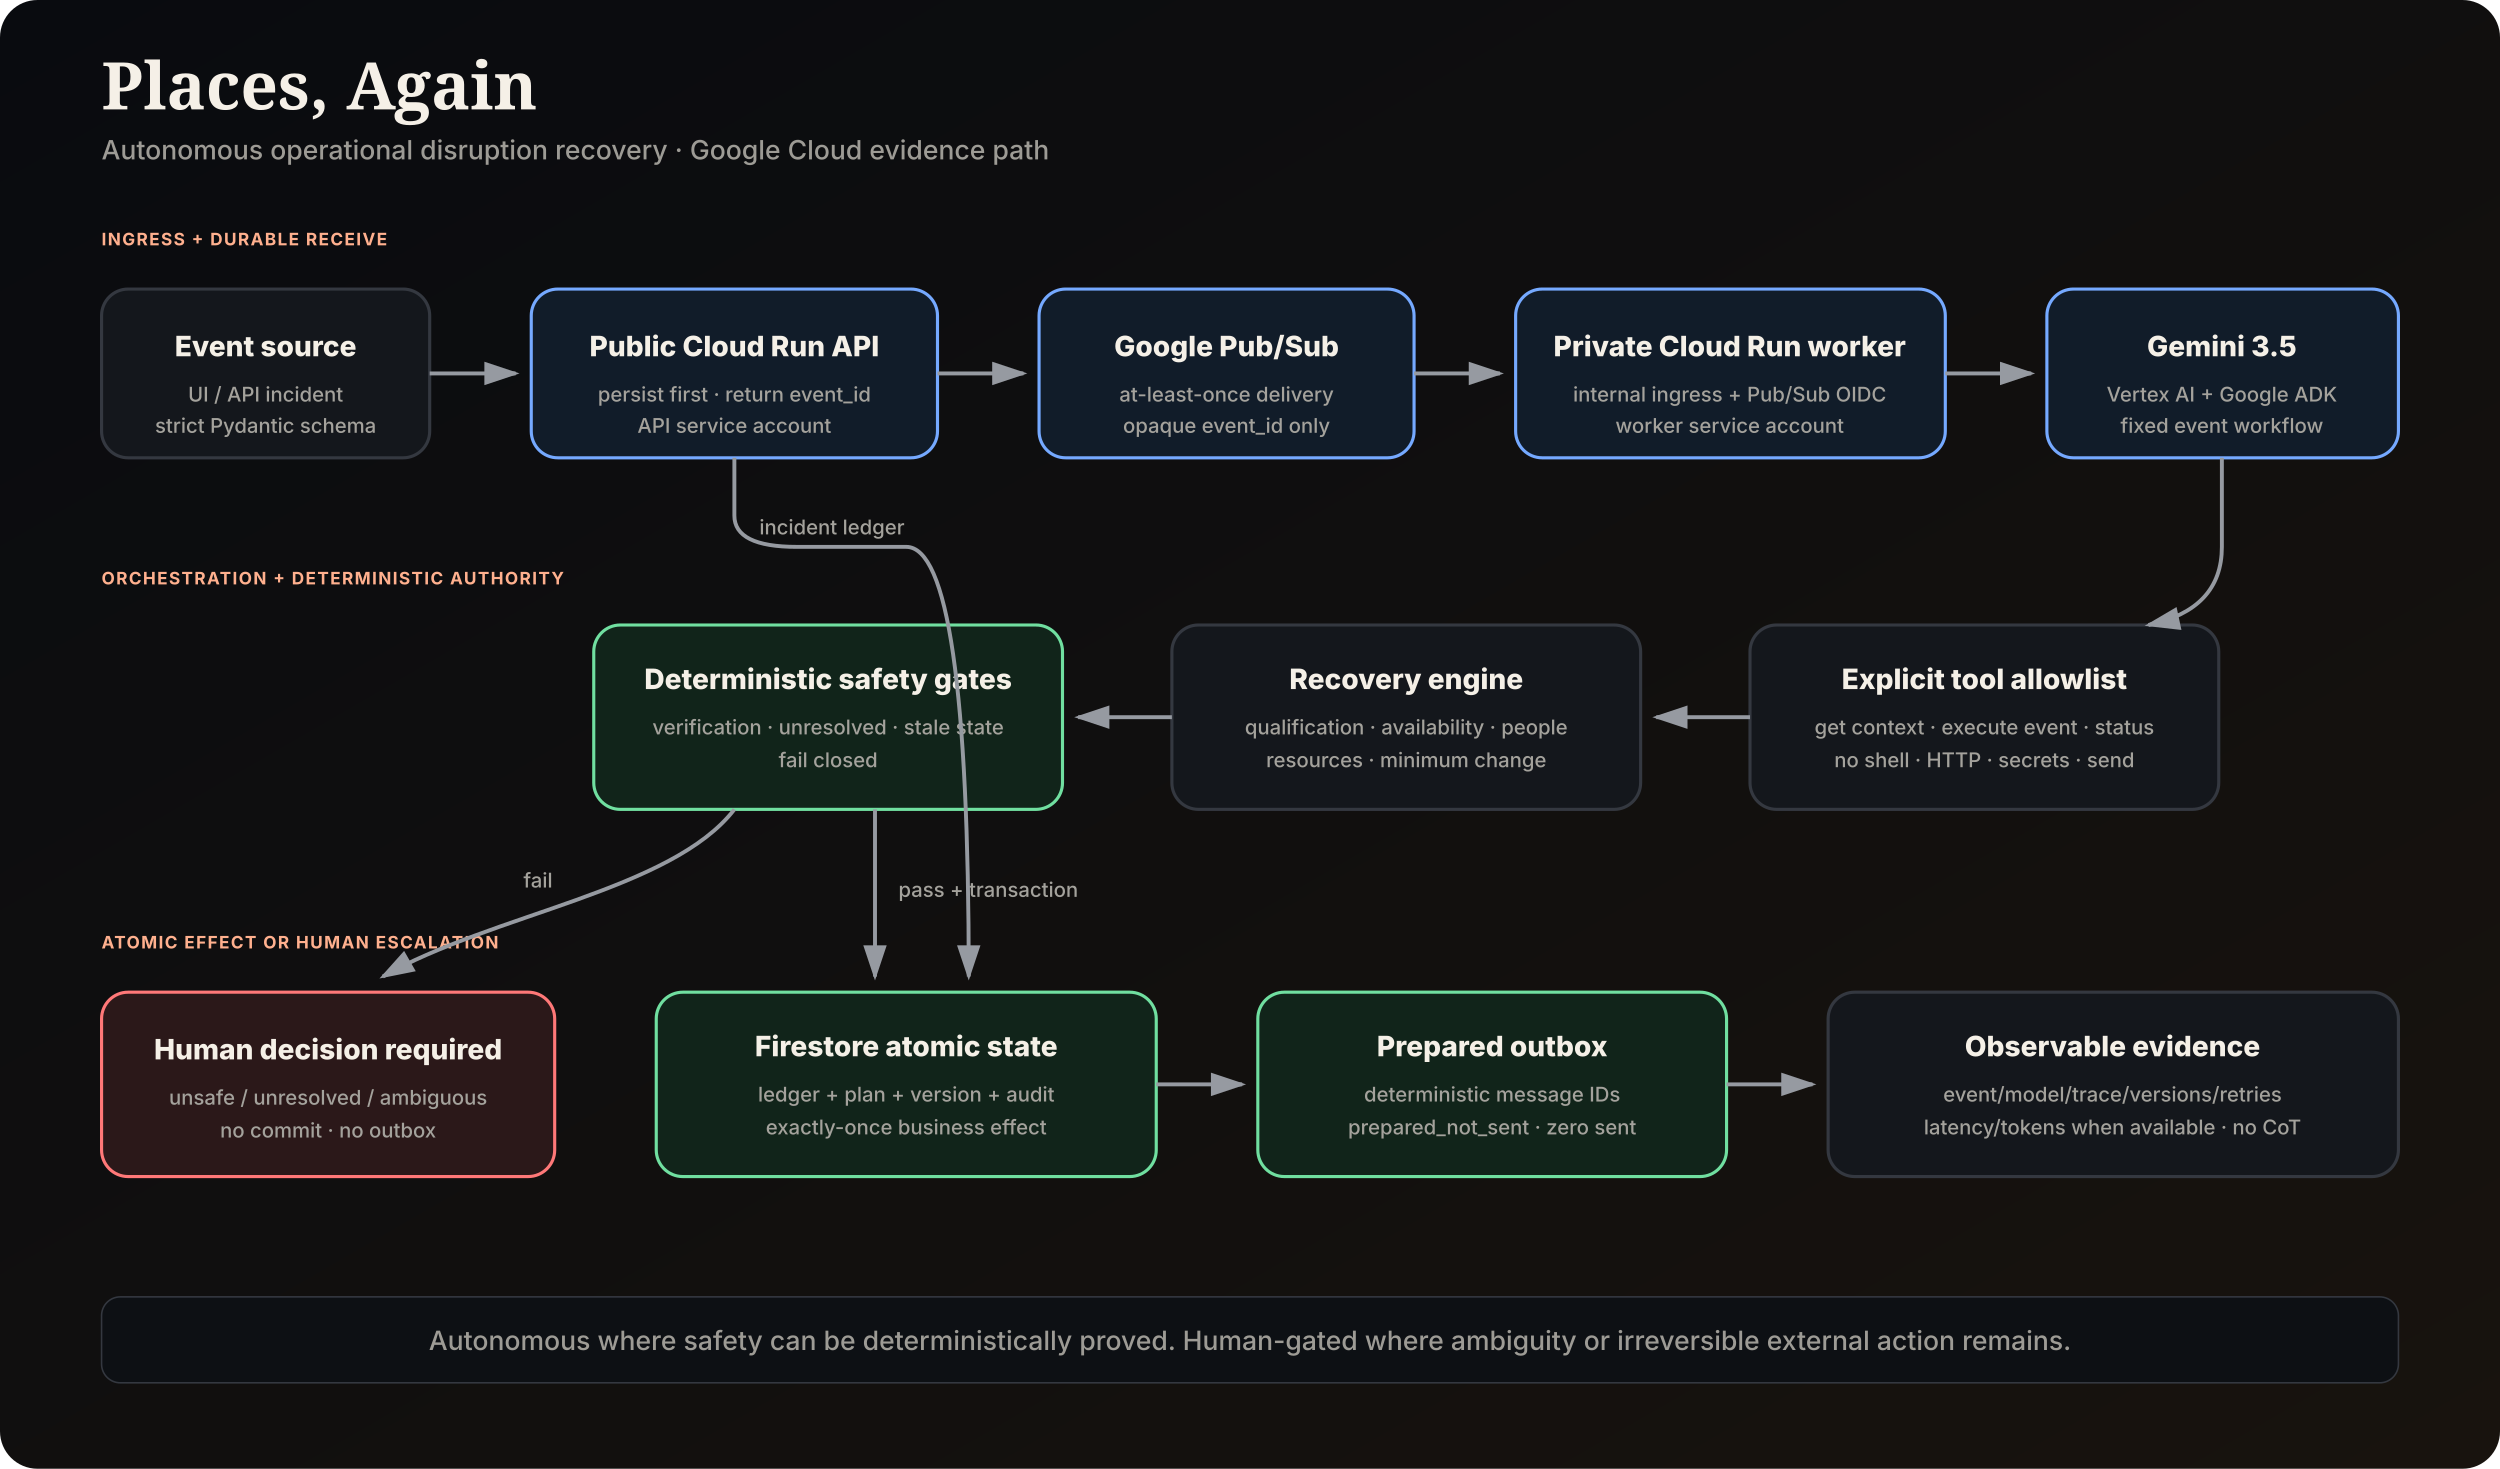
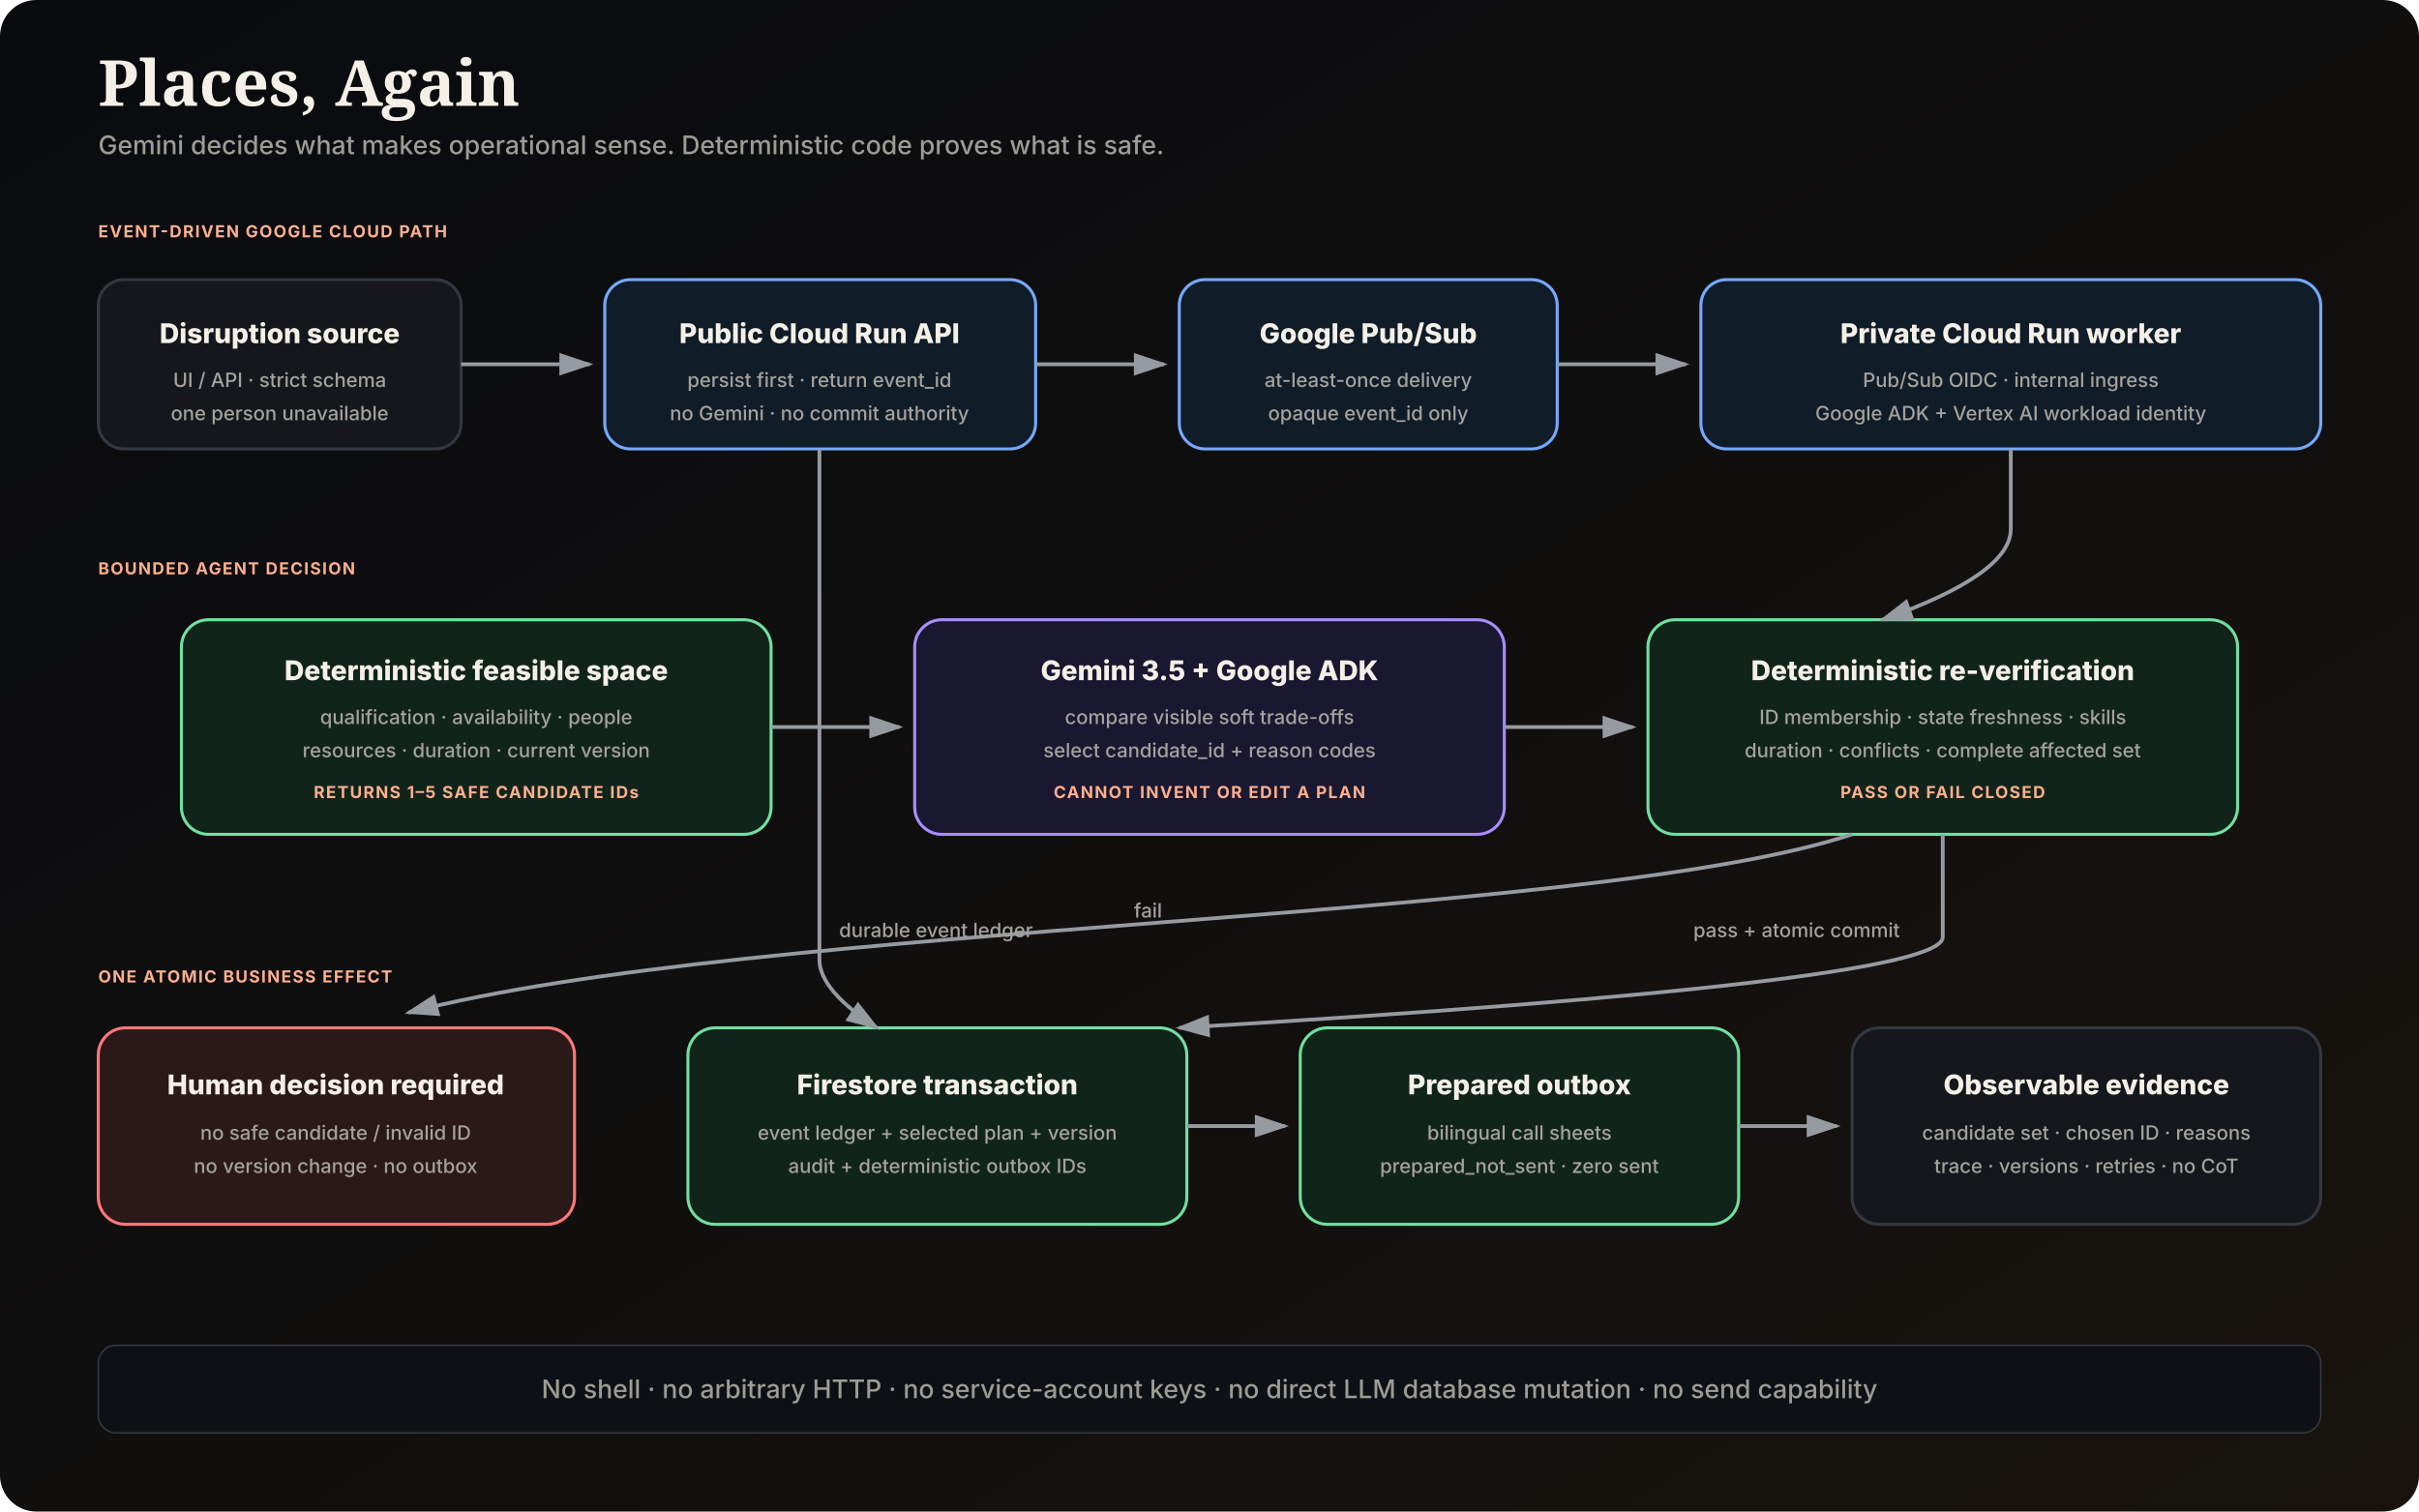
- <svg xmlns="http://www.w3.org/2000/svg" width="1600" height="940" viewBox="0 0 1600 940" role="img" aria-labelledby="title desc">
+ <svg xmlns="http://www.w3.org/2000/svg" width="1600" height="1000" viewBox="0 0 1600 1000" role="img" aria-labelledby="title desc">
  <defs>
    <linearGradient id="bg" x1="0" y1="0" x2="1" y2="1">
      <stop stop-color="#090b0f" />
      <stop offset="1" stop-color="#18130e" />
    </linearGradient>
    <marker id="arrow" markerWidth="10" markerHeight="10" refX="8" refY="3" orient="auto">
      <path d="M0,0 L0,6 L9,3 z" fill="#969aa1" />
    </marker>
-     <style>.title{font:700 42px Georgia,serif;fill:#f5f0e7}.sub{font:500 17px Inter,Arial,sans-serif;fill:#9d9b95}.label{font:800 18px Inter,Arial,sans-serif;fill:#f5f0e7}.small{font:500 13px Inter,Arial,sans-serif;fill:#a4a29c}.tiny{font:700 11px Inter,Arial,sans-serif;fill:#ffb08e;letter-spacing:.08em}.box{fill:#14171c;stroke:#343840;stroke-width:2}.google{fill:#111c29;stroke:#75a9ff;stroke-width:2}.safe{fill:#11241a;stroke:#70dfa0;stroke-width:2}.stop{fill:#2b1819;stroke:#ff7878;stroke-width:2}.line{fill:none;stroke:#969aa1;stroke-width:2.5;marker-end:url(#arrow)}</style>
+     <style>.title{font:700 42px Georgia,serif;fill:#f5f0e7}.sub{font:500 17px Inter,Arial,sans-serif;fill:#9d9b95}.label{font:800 18px Inter,Arial,sans-serif;fill:#f5f0e7}.small{font:500 13px Inter,Arial,sans-serif;fill:#a4a29c}.tiny{font:700 11px Inter,Arial,sans-serif;fill:#ffb08e;letter-spacing:.08em}.box{fill:#14171c;stroke:#343840;stroke-width:2}.google{fill:#111c29;stroke:#75a9ff;stroke-width:2}.safe{fill:#11241a;stroke:#70dfa0;stroke-width:2}.choice{fill:#1a1830;stroke:#a88dff;stroke-width:2}.stop{fill:#2b1819;stroke:#ff7878;stroke-width:2}.line{fill:none;stroke:#969aa1;stroke-width:2.5;marker-end:url(#arrow)}</style>
  </defs>
-   <rect width="1600" height="940" rx="24" fill="url(#bg)" />
+   <rect width="1600" height="1000" rx="24" fill="url(#bg)" />
  <text x="65" y="70" class="title">Places, Again</text>
-   <text x="65" y="102" class="sub">Autonomous operational disruption recovery · Google Cloud evidence path</text>
-   <text x="65" y="157" class="tiny">INGRESS + DURABLE RECEIVE</text>
-   <rect x="65" y="185" width="210" height="108" rx="17" class="box" />
-   <text x="170" y="228" text-anchor="middle" class="label">Event source</text>
-   <text x="170" y="257" text-anchor="middle" class="small">UI / API incident</text>
-   <text x="170" y="277" text-anchor="middle" class="small">strict Pydantic schema</text>
-   <rect x="340" y="185" width="260" height="108" rx="17" class="google" />
-   <text x="470" y="228" text-anchor="middle" class="label">Public Cloud Run API</text>
-   <text x="470" y="257" text-anchor="middle" class="small">persist first · return event_id</text>
-   <text x="470" y="277" text-anchor="middle" class="small">API service account</text>
-   <rect x="665" y="185" width="240" height="108" rx="17" class="google" />
-   <text x="785" y="228" text-anchor="middle" class="label">Google Pub/Sub</text>
-   <text x="785" y="257" text-anchor="middle" class="small">at-least-once delivery</text>
-   <text x="785" y="277" text-anchor="middle" class="small">opaque event_id only</text>
-   <rect x="970" y="185" width="275" height="108" rx="17" class="google" />
-   <text x="1107" y="228" text-anchor="middle" class="label">Private Cloud Run worker</text>
-   <text x="1107" y="257" text-anchor="middle" class="small">internal ingress + Pub/Sub OIDC</text>
-   <text x="1107" y="277" text-anchor="middle" class="small">worker service account</text>
-   <rect x="1310" y="185" width="225" height="108" rx="17" class="google" />
-   <text x="1422" y="228" text-anchor="middle" class="label">Gemini 3.5</text>
-   <text x="1422" y="257" text-anchor="middle" class="small">Vertex AI + Google ADK</text>
-   <text x="1422" y="277" text-anchor="middle" class="small">fixed event workflow</text>
-   <path d="M275 239 H330" class="line" />
-   <path d="M600 239 H655" class="line" />
-   <path d="M905 239 H960" class="line" />
-   <path d="M1245 239 H1300" class="line" />
-   <text x="65" y="374" class="tiny">ORCHESTRATION + DETERMINISTIC AUTHORITY</text>
-   <rect x="1120" y="400" width="300" height="118" rx="17" class="box" />
-   <text x="1270" y="441" text-anchor="middle" class="label">Explicit tool allowlist</text>
-   <text x="1270" y="470" text-anchor="middle" class="small">get context · execute event · status</text>
-   <text x="1270" y="491" text-anchor="middle" class="small">no shell · HTTP · secrets · send</text>
-   <rect x="750" y="400" width="300" height="118" rx="17" class="box" />
-   <text x="900" y="441" text-anchor="middle" class="label">Recovery engine</text>
-   <text x="900" y="470" text-anchor="middle" class="small">qualification · availability · people</text>
-   <text x="900" y="491" text-anchor="middle" class="small">resources · minimum change</text>
-   <rect x="380" y="400" width="300" height="118" rx="17" class="safe" />
-   <text x="530" y="441" text-anchor="middle" class="label">Deterministic safety gates</text>
-   <text x="530" y="470" text-anchor="middle" class="small">verification · unresolved · stale state</text>
-   <text x="530" y="491" text-anchor="middle" class="small">fail closed</text>
-   <path d="M1422 293 V350 Q1422 390 1375 400" class="line" />
-   <path d="M1120 459 H1060" class="line" />
-   <path d="M750 459 H690" class="line" />
-   <text x="65" y="607" class="tiny">ATOMIC EFFECT OR HUMAN ESCALATION</text>
-   <rect x="65" y="635" width="290" height="118" rx="17" class="stop" />
-   <text x="210" y="678" text-anchor="middle" class="label">Human decision required</text>
-   <text x="210" y="707" text-anchor="middle" class="small">unsafe / unresolved / ambiguous</text>
-   <text x="210" y="728" text-anchor="middle" class="small">no commit · no outbox</text>
-   <rect x="420" y="635" width="320" height="118" rx="17" class="safe" />
-   <text x="580" y="676" text-anchor="middle" class="label">Firestore atomic state</text>
-   <text x="580" y="705" text-anchor="middle" class="small">ledger + plan + version + audit</text>
-   <text x="580" y="726" text-anchor="middle" class="small">exactly-once business effect</text>
-   <rect x="805" y="635" width="300" height="118" rx="17" class="safe" />
-   <text x="955" y="676" text-anchor="middle" class="label">Prepared outbox</text>
-   <text x="955" y="705" text-anchor="middle" class="small">deterministic message IDs</text>
-   <text x="955" y="726" text-anchor="middle" class="small">prepared_not_sent · zero sent</text>
-   <rect x="1170" y="635" width="365" height="118" rx="17" class="box" />
-   <text x="1352" y="676" text-anchor="middle" class="label">Observable evidence</text>
-   <text x="1352" y="705" text-anchor="middle" class="small">event/model/trace/versions/retries</text>
-   <text x="1352" y="726" text-anchor="middle" class="small">latency/tokens when available · no CoT</text>
-   <path d="M470 518 C430 570 315 585 245 625" class="line" />
-   <text x="335" y="568" class="small">fail</text>
-   <path d="M560 518 V625" class="line" />
-   <text x="575" y="574" class="small">pass + transaction</text>
-   <path d="M740 694 H795" class="line" />
-   <path d="M1105 694 H1160" class="line" />
-   <path d="M470 293 V330 Q470 350 510 350 H580 Q620 350 620 625" class="line" />
-   <text x="486" y="342" class="small">incident ledger</text>
-   <rect x="65" y="830" width="1470" height="55" rx="12" fill="#0d1014" stroke="#343840" />
-   <text x="800" y="864" text-anchor="middle" class="sub">Autonomous where safety can be deterministically proved. Human-gated where ambiguity or irreversible external action remains.</text>
+   <text x="65" y="102" class="sub">Gemini decides what makes operational sense. Deterministic code proves what is safe.</text>
+   <text x="65" y="157" class="tiny">EVENT-DRIVEN GOOGLE CLOUD PATH</text>
+   <rect x="65" y="185" width="240" height="112" rx="17" class="box" />
+   <text x="185" y="227" text-anchor="middle" class="label">Disruption source</text>
+   <text x="185" y="256" text-anchor="middle" class="small">UI / API · strict schema</text>
+   <text x="185" y="278" text-anchor="middle" class="small">one person unavailable</text>
+   <rect x="400" y="185" width="285" height="112" rx="17" class="google" />
+   <text x="542" y="227" text-anchor="middle" class="label">Public Cloud Run API</text>
+   <text x="542" y="256" text-anchor="middle" class="small">persist first · return event_id</text>
+   <text x="542" y="278" text-anchor="middle" class="small">no Gemini · no commit authority</text>
+   <rect x="780" y="185" width="250" height="112" rx="17" class="google" />
+   <text x="905" y="227" text-anchor="middle" class="label">Google Pub/Sub</text>
+   <text x="905" y="256" text-anchor="middle" class="small">at-least-once delivery</text>
+   <text x="905" y="278" text-anchor="middle" class="small">opaque event_id only</text>
+   <rect x="1125" y="185" width="410" height="112" rx="17" class="google" />
+   <text x="1330" y="227" text-anchor="middle" class="label">Private Cloud Run worker</text>
+   <text x="1330" y="256" text-anchor="middle" class="small">Pub/Sub OIDC · internal ingress</text>
+   <text x="1330" y="278" text-anchor="middle" class="small">Google ADK + Vertex AI workload identity</text>
+   <path d="M305 241 H390" class="line" />
+   <path d="M685 241 H770" class="line" />
+   <path d="M1030 241 H1115" class="line" />
+   <text x="65" y="380" class="tiny">BOUNDED AGENT DECISION</text>
+   <rect x="120" y="410" width="390" height="142" rx="18" class="safe" />
+   <text x="315" y="450" text-anchor="middle" class="label">Deterministic feasible space</text>
+   <text x="315" y="479" text-anchor="middle" class="small">qualification · availability · people</text>
+   <text x="315" y="501" text-anchor="middle" class="small">resources · duration · current version</text>
+   <text x="315" y="528" text-anchor="middle" class="tiny">RETURNS 1–5 SAFE CANDIDATE IDs</text>
+   <rect x="605" y="410" width="390" height="142" rx="18" class="choice" />
+   <text x="800" y="450" text-anchor="middle" class="label">Gemini 3.5 + Google ADK</text>
+   <text x="800" y="479" text-anchor="middle" class="small">compare visible soft trade-offs</text>
+   <text x="800" y="501" text-anchor="middle" class="small">select candidate_id + reason codes</text>
+   <text x="800" y="528" text-anchor="middle" class="tiny">CANNOT INVENT OR EDIT A PLAN</text>
+   <rect x="1090" y="410" width="390" height="142" rx="18" class="safe" />
+   <text x="1285" y="450" text-anchor="middle" class="label">Deterministic re-verification</text>
+   <text x="1285" y="479" text-anchor="middle" class="small">ID membership · state freshness · skills</text>
+   <text x="1285" y="501" text-anchor="middle" class="small">duration · conflicts · complete affected set</text>
+   <text x="1285" y="528" text-anchor="middle" class="tiny">PASS OR FAIL CLOSED</text>
+   <path d="M1330 297 V350 Q1330 380 1245 410" class="line" />
+   <path d="M510 481 H595" class="line" />
+   <path d="M995 481 H1080" class="line" />
+   <text x="65" y="650" class="tiny">ONE ATOMIC BUSINESS EFFECT</text>
+   <rect x="65" y="680" width="315" height="130" rx="18" class="stop" />
+   <text x="222" y="724" text-anchor="middle" class="label">Human decision required</text>
+   <text x="222" y="754" text-anchor="middle" class="small">no safe candidate / invalid ID</text>
+   <text x="222" y="776" text-anchor="middle" class="small">no version change · no outbox</text>
+   <rect x="455" y="680" width="330" height="130" rx="18" class="safe" />
+   <text x="620" y="724" text-anchor="middle" class="label">Firestore transaction</text>
+   <text x="620" y="754" text-anchor="middle" class="small">event ledger + selected plan + version</text>
+   <text x="620" y="776" text-anchor="middle" class="small">audit + deterministic outbox IDs</text>
+   <rect x="860" y="680" width="290" height="130" rx="18" class="safe" />
+   <text x="1005" y="724" text-anchor="middle" class="label">Prepared outbox</text>
+   <text x="1005" y="754" text-anchor="middle" class="small">bilingual call sheets</text>
+   <text x="1005" y="776" text-anchor="middle" class="small">prepared_not_sent · zero sent</text>
+   <rect x="1225" y="680" width="310" height="130" rx="18" class="box" />
+   <text x="1380" y="724" text-anchor="middle" class="label">Observable evidence</text>
+   <text x="1380" y="754" text-anchor="middle" class="small">candidate set · chosen ID · reasons</text>
+   <text x="1380" y="776" text-anchor="middle" class="small">trace · versions · retries · no CoT</text>
+   <path d="M1225 552 C1050 610 500 610 270 670" class="line" />
+   <text x="750" y="607" class="small">fail</text>
+   <path d="M1285 552 V620 Q1285 650 780 680" class="line" />
+   <text x="1120" y="620" class="small">pass + atomic commit</text>
+   <path d="M785 745 H850" class="line" />
+   <path d="M1150 745 H1215" class="line" />
+   <path d="M542 297 V635 Q542 655 580 680" class="line" />
+   <text x="555" y="620" class="small">durable event ledger</text>
+   <rect x="65" y="890" width="1470" height="58" rx="12" fill="#0d1014" stroke="#343840" />
+   <text x="800" y="925" text-anchor="middle" class="sub">No shell · no arbitrary HTTP · no service-account keys · no direct LLM database mutation · no send capability</text>
</svg>
